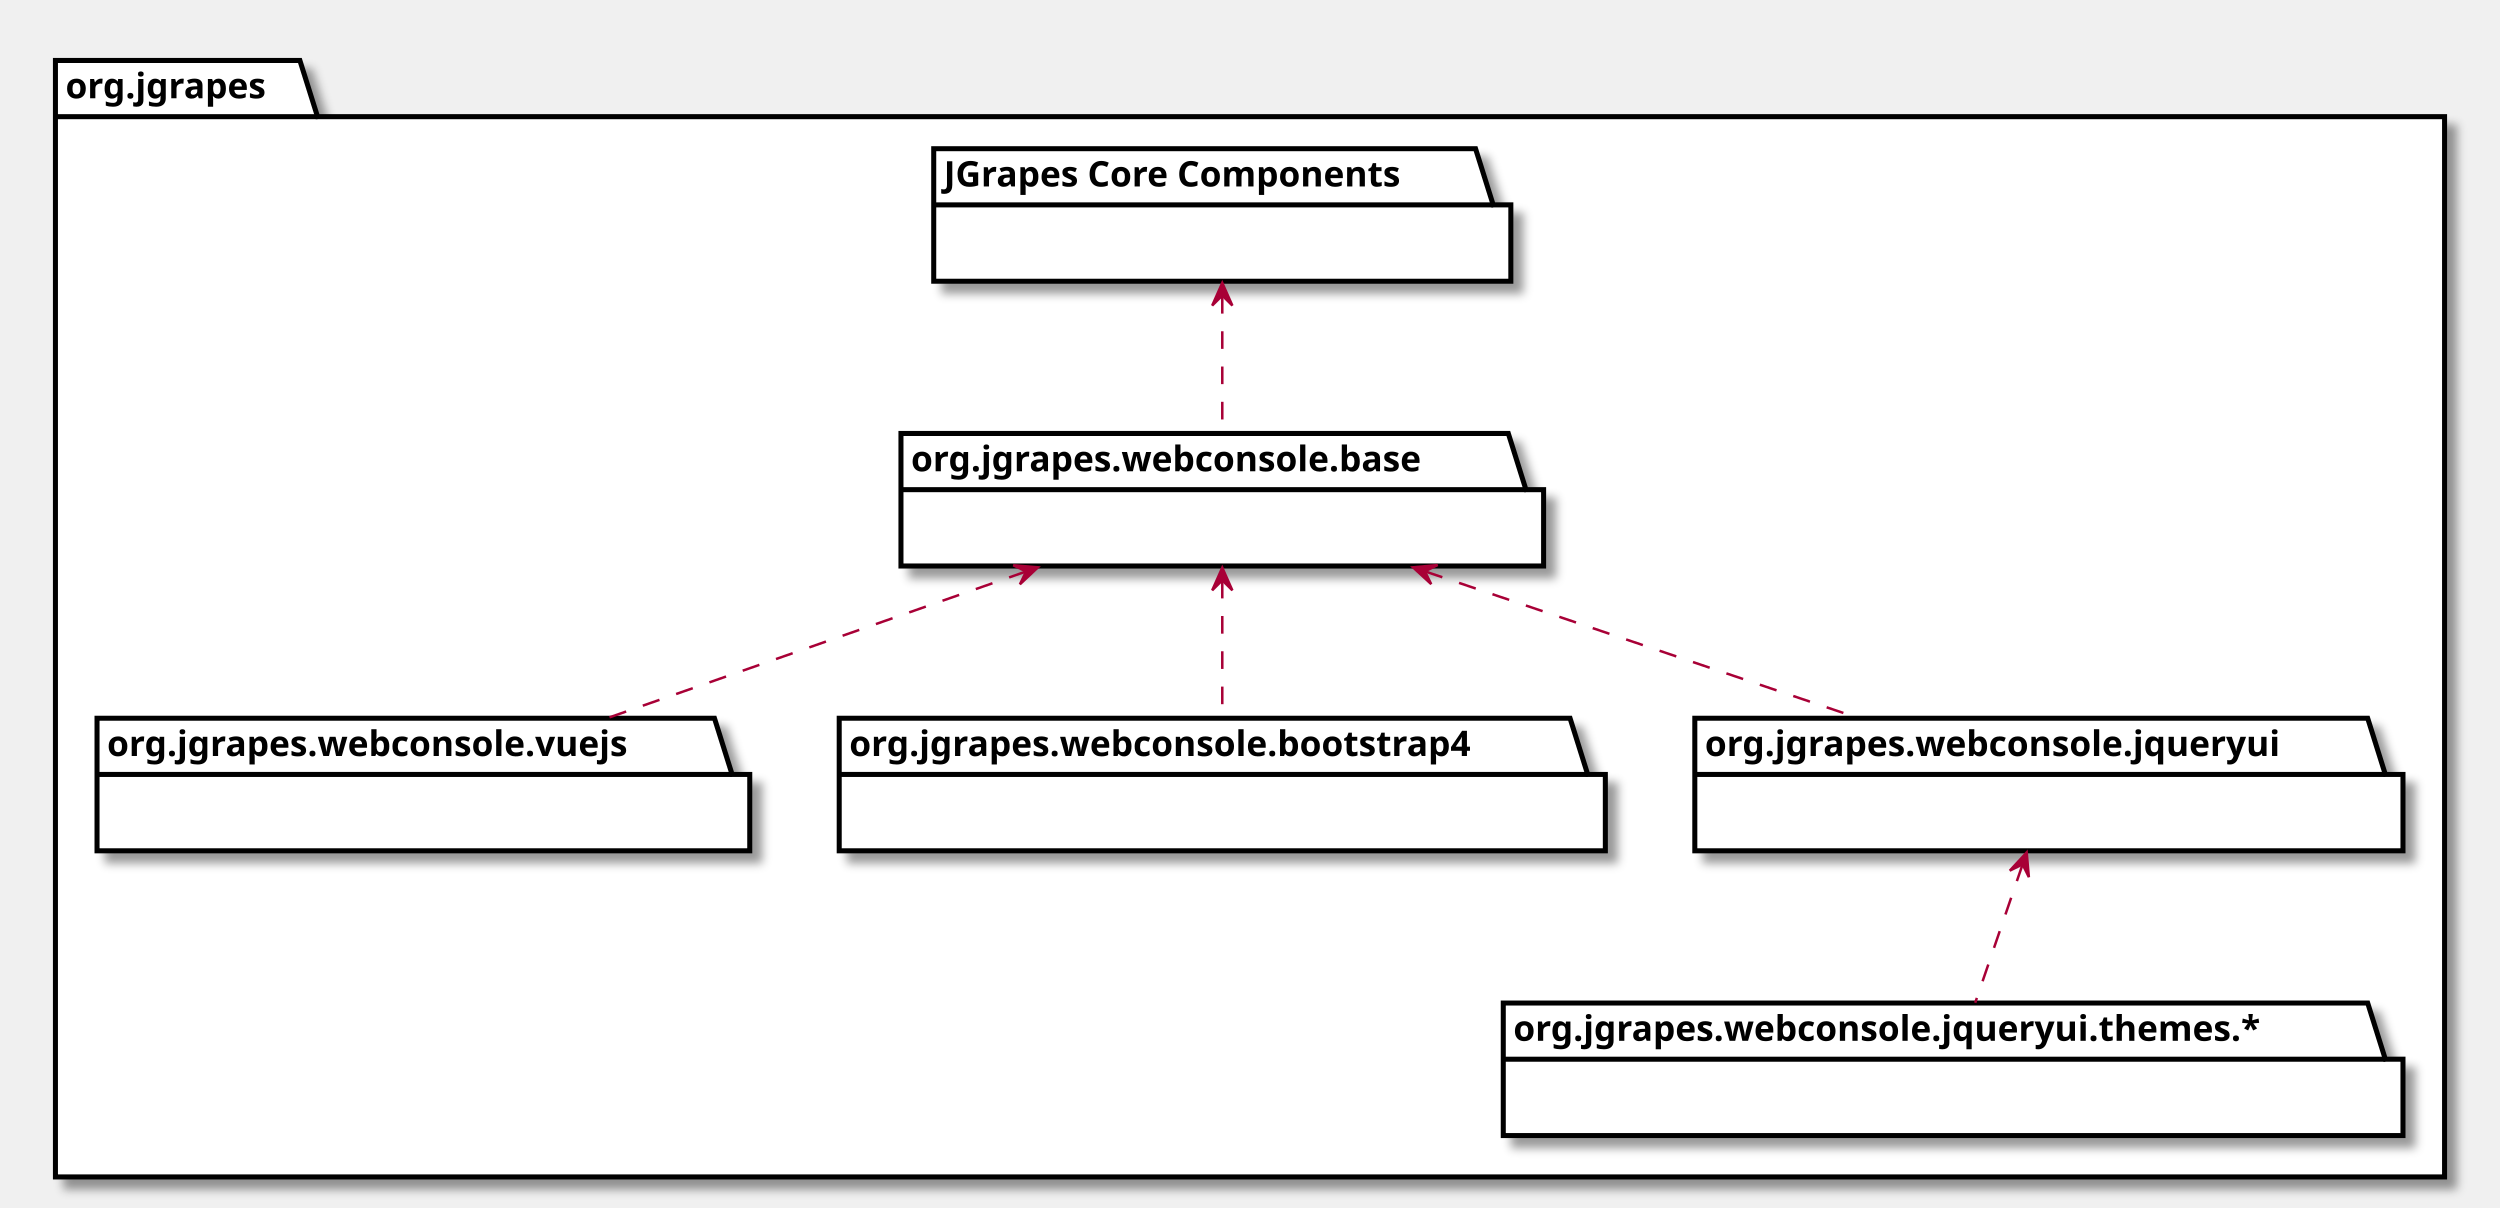
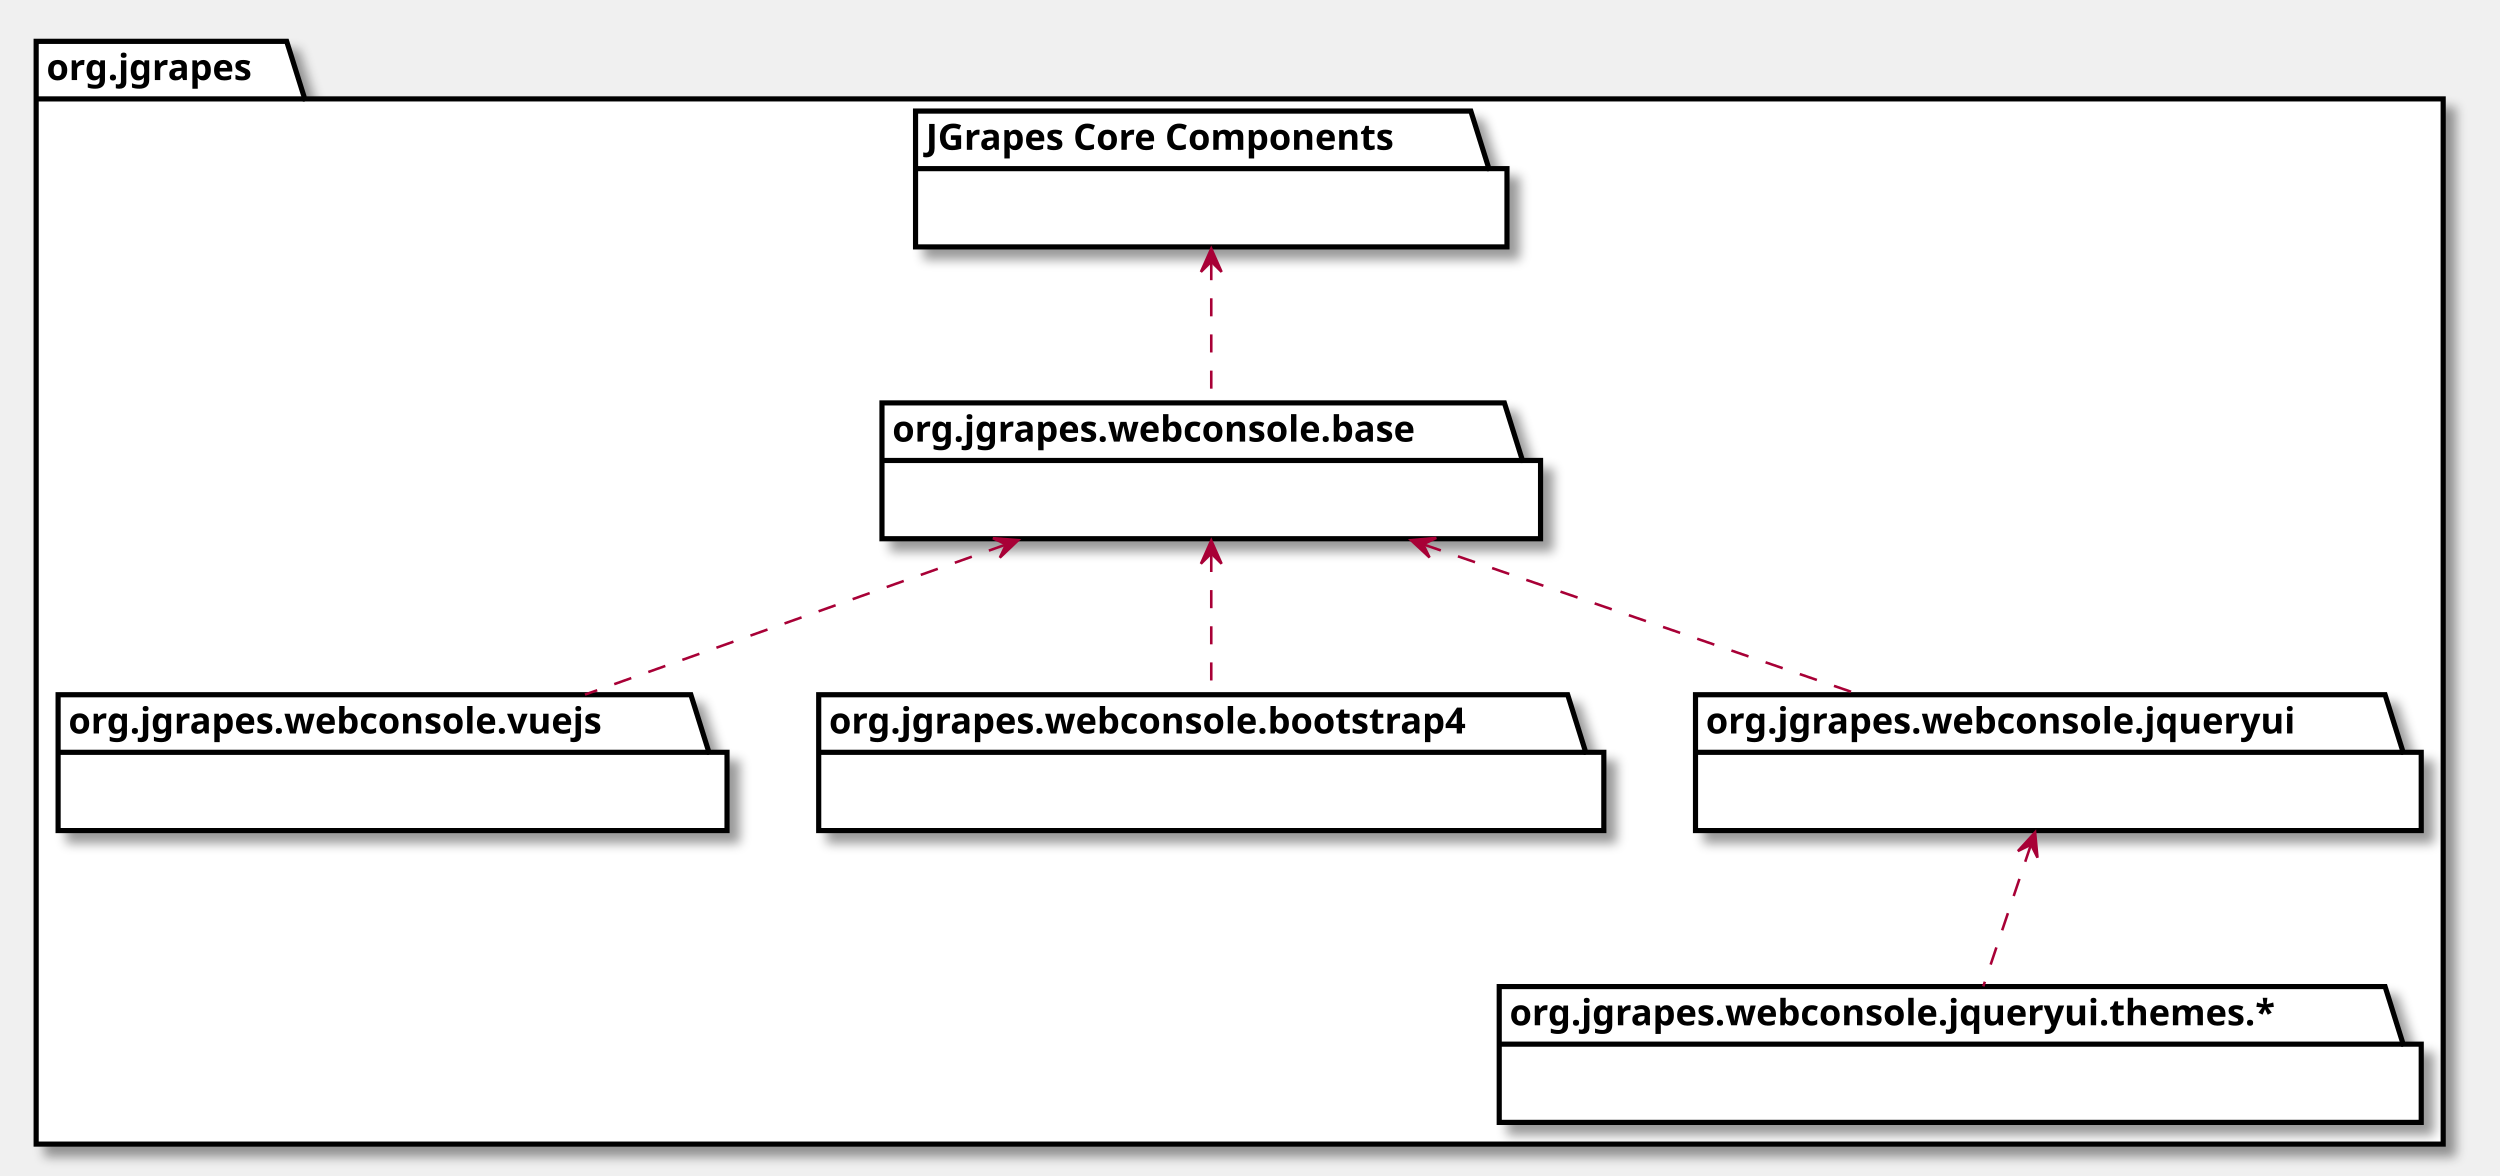
- <svg xmlns="http://www.w3.org/2000/svg" xmlns:xlink="http://www.w3.org/1999/xlink" contentScriptType="application/ecmascript" contentStyleType="text/css" height="479px" preserveAspectRatio="none" style="width:992px;height:479px;" version="1.1" viewBox="0 0 992 479" width="992px" zoomAndPan="magnify">
+ <svg xmlns="http://www.w3.org/2000/svg" xmlns:xlink="http://www.w3.org/1999/xlink" contentScriptType="application/ecmascript" contentStyleType="text/css" height="455px" preserveAspectRatio="none" style="width:968px;height:455px;" version="1.1" viewBox="0 0 968 455" width="968px" zoomAndPan="magnify">
  <defs>
    <filter height="300%" id="fx2p6i8b36v54" width="300%" x="-1" y="-1">
      <feGaussianBlur result="blurOut" stdDeviation="2.0" />
      <feColorMatrix in="blurOut" result="blurOut2" type="matrix" values="0 0 0 0 0 0 0 0 0 0 0 0 0 0 0 0 0 0 .4 0" />
      <feOffset dx="4.0" dy="4.0" in="blurOut2" result="blurOut3" />
      <feBlend in="SourceGraphic" in2="blurOut3" mode="normal" />
    </filter>
  </defs>
  <g>
-     <polygon fill="#FFFFFF" filter="url(#fx2p6i8b36v54)" points="22,24,119,24,126,46.297,970,46.297,970,467,22,467,22,24" style="stroke: #000000; stroke-width: 2.0;" />
-     <line style="stroke: #000000; stroke-width: 2.0;" x1="22" x2="126" y1="46.297" y2="46.297" />
-     <text fill="#000000" font-family="sans-serif" font-size="14" font-weight="bold" lengthAdjust="spacingAndGlyphs" textLength="91" x="26" y="38.995">org.jgrapes</text>
-     <polygon fill="#FFFFFF" filter="url(#fx2p6i8b36v54)" points="370.5,59,585.5,59,592.5,81.297,599.5,81.297,599.5,111.594,370.5,111.594,370.5,59" style="stroke: #000000; stroke-width: 2.0;" />
-     <line style="stroke: #000000; stroke-width: 2.0;" x1="370.5" x2="592.5" y1="81.297" y2="81.297" />
-     <text fill="#000000" font-family="sans-serif" font-size="14" font-weight="bold" lengthAdjust="spacingAndGlyphs" textLength="209" x="374.5" y="73.995">JGrapes Core Components</text>
+     <polygon fill="#FFFFFF" filter="url(#fx2p6i8b36v54)" points="14,16,111,16,118,38.297,946,38.297,946,443,14,443,14,16" style="stroke: #000000; stroke-width: 2.0;" />
+     <line style="stroke: #000000; stroke-width: 2.0;" x1="14" x2="118" y1="38.297" y2="38.297" />
+     <text fill="#000000" font-family="sans-serif" font-size="14" font-weight="bold" lengthAdjust="spacingAndGlyphs" textLength="91" x="18" y="30.995">org.jgrapes</text>
+     <polygon fill="#FFFFFF" filter="url(#fx2p6i8b36v54)" points="354.5,43,569.5,43,576.5,65.297,583.5,65.297,583.5,95.594,354.5,95.594,354.5,43" style="stroke: #000000; stroke-width: 2.0;" />
+     <line style="stroke: #000000; stroke-width: 2.0;" x1="354.5" x2="576.5" y1="65.297" y2="65.297" />
+     <text fill="#000000" font-family="sans-serif" font-size="14" font-weight="bold" lengthAdjust="spacingAndGlyphs" textLength="209" x="358.5" y="57.995">JGrapes Core Components</text>
    <a target="_parent" xlink:actuate="onRequest" xlink:href="org/jgrapes/webconsole/base/package-summary.html#package.description" xlink:show="new" xlink:title="org/jgrapes/webconsole/base/package-summary.html#package.description" xlink:type="simple">
-       <polygon fill="#FFFFFF" filter="url(#fx2p6i8b36v54)" points="357.5,172,598.5,172,605.5,194.297,612.5,194.297,612.5,224.594,357.5,224.594,357.5,172" style="stroke: #000000; stroke-width: 2.0;" />
-       <line style="stroke: #000000; stroke-width: 2.0;" x1="357.5" x2="605.5" y1="194.297" y2="194.297" />
-       <text fill="#000000" font-family="sans-serif" font-size="14" font-weight="bold" lengthAdjust="spacingAndGlyphs" textLength="235" x="361.5" y="186.995">org.jgrapes.webconsole.base</text>
+       <polygon fill="#FFFFFF" filter="url(#fx2p6i8b36v54)" points="341.5,156,582.5,156,589.5,178.297,596.5,178.297,596.5,208.594,341.5,208.594,341.5,156" style="stroke: #000000; stroke-width: 2.0;" />
+       <line style="stroke: #000000; stroke-width: 2.0;" x1="341.5" x2="589.5" y1="178.297" y2="178.297" />
+       <text fill="#000000" font-family="sans-serif" font-size="14" font-weight="bold" lengthAdjust="spacingAndGlyphs" textLength="235" x="345.5" y="170.995">org.jgrapes.webconsole.base</text>
    </a>
    <a target="_parent" xlink:actuate="onRequest" xlink:href="org/jgrapes/webconsole/vuejs/package-summary.html#package.description" xlink:show="new" xlink:title="org/jgrapes/webconsole/vuejs/package-summary.html#package.description" xlink:type="simple">
-       <polygon fill="#FFFFFF" filter="url(#fx2p6i8b36v54)" points="38.5,285,283.5,285,290.5,307.297,297.5,307.297,297.5,337.594,38.5,337.594,38.5,285" style="stroke: #000000; stroke-width: 2.0;" />
-       <line style="stroke: #000000; stroke-width: 2.0;" x1="38.5" x2="290.5" y1="307.297" y2="307.297" />
-       <text fill="#000000" font-family="sans-serif" font-size="14" font-weight="bold" lengthAdjust="spacingAndGlyphs" textLength="239" x="42.5" y="299.995">org.jgrapes.webconsole.vuejs</text>
+       <polygon fill="#FFFFFF" filter="url(#fx2p6i8b36v54)" points="22.5,269,267.5,269,274.5,291.297,281.5,291.297,281.5,321.594,22.5,321.594,22.5,269" style="stroke: #000000; stroke-width: 2.0;" />
+       <line style="stroke: #000000; stroke-width: 2.0;" x1="22.5" x2="274.5" y1="291.297" y2="291.297" />
+       <text fill="#000000" font-family="sans-serif" font-size="14" font-weight="bold" lengthAdjust="spacingAndGlyphs" textLength="239" x="26.5" y="283.995">org.jgrapes.webconsole.vuejs</text>
    </a>
    <a target="_parent" xlink:actuate="onRequest" xlink:href="org/jgrapes/webconsole/bootstrap4/package-summary.html#package.description" xlink:show="new" xlink:title="org/jgrapes/webconsole/bootstrap4/package-summary.html#package.description" xlink:type="simple">
-       <polygon fill="#FFFFFF" filter="url(#fx2p6i8b36v54)" points="333,285,623,285,630,307.297,637,307.297,637,337.594,333,337.594,333,285" style="stroke: #000000; stroke-width: 2.0;" />
-       <line style="stroke: #000000; stroke-width: 2.0;" x1="333" x2="630" y1="307.297" y2="307.297" />
-       <text fill="#000000" font-family="sans-serif" font-size="14" font-weight="bold" lengthAdjust="spacingAndGlyphs" textLength="284" x="337" y="299.995">org.jgrapes.webconsole.bootstrap4</text>
+       <polygon fill="#FFFFFF" filter="url(#fx2p6i8b36v54)" points="317,269,607,269,614,291.297,621,291.297,621,321.594,317,321.594,317,269" style="stroke: #000000; stroke-width: 2.0;" />
+       <line style="stroke: #000000; stroke-width: 2.0;" x1="317" x2="614" y1="291.297" y2="291.297" />
+       <text fill="#000000" font-family="sans-serif" font-size="14" font-weight="bold" lengthAdjust="spacingAndGlyphs" textLength="284" x="321" y="283.995">org.jgrapes.webconsole.bootstrap4</text>
    </a>
    <a target="_parent" xlink:actuate="onRequest" xlink:href="org/jgrapes/webconsole/jqueryui/package-summary.html#package.description" xlink:show="new" xlink:title="org/jgrapes/webconsole/jqueryui/package-summary.html#package.description" xlink:type="simple">
-       <polygon fill="#FFFFFF" filter="url(#fx2p6i8b36v54)" points="672.5,285,939.5,285,946.5,307.297,953.5,307.297,953.5,337.594,672.5,337.594,672.5,285" style="stroke: #000000; stroke-width: 2.0;" />
-       <line style="stroke: #000000; stroke-width: 2.0;" x1="672.5" x2="946.5" y1="307.297" y2="307.297" />
-       <text fill="#000000" font-family="sans-serif" font-size="14" font-weight="bold" lengthAdjust="spacingAndGlyphs" textLength="261" x="676.5" y="299.995">org.jgrapes.webconsole.jqueryui</text>
+       <polygon fill="#FFFFFF" filter="url(#fx2p6i8b36v54)" points="656.5,269,923.5,269,930.5,291.297,937.5,291.297,937.5,321.594,656.5,321.594,656.5,269" style="stroke: #000000; stroke-width: 2.0;" />
+       <line style="stroke: #000000; stroke-width: 2.0;" x1="656.5" x2="930.5" y1="291.297" y2="291.297" />
+       <text fill="#000000" font-family="sans-serif" font-size="14" font-weight="bold" lengthAdjust="spacingAndGlyphs" textLength="261" x="660.5" y="283.995">org.jgrapes.webconsole.jqueryui</text>
    </a>
-     <polygon fill="#FFFFFF" filter="url(#fx2p6i8b36v54)" points="596.5,398,939.5,398,946.5,420.297,953.5,420.297,953.5,450.594,596.5,450.594,596.5,398" style="stroke: #000000; stroke-width: 2.0;" />
-     <line style="stroke: #000000; stroke-width: 2.0;" x1="596.5" x2="946.5" y1="420.297" y2="420.297" />
-     <text fill="#000000" font-family="sans-serif" font-size="14" font-weight="bold" lengthAdjust="spacingAndGlyphs" textLength="337" x="600.5" y="412.995">org.jgrapes.webconsole.jqueryui.themes.*</text>
-     <path d="M485,117.434 C485,134.591 485,155.672 485,171.895 " fill="none" id="JGrapes Core Components-org.jgrapes.webconsole.base" style="stroke: #A80036; stroke-width: 1.0; stroke-dasharray: 7.0,7.0;" />
-     <polygon fill="#A80036" points="485,112.245,481,121.245,485,117.245,489,121.245,485,112.245" style="stroke: #A80036; stroke-width: 1.0;" />
-     <path d="M565.687,226.806 C618.129,244.553 686.046,267.537 737.435,284.928 " fill="none" id="org.jgrapes.webconsole.base-org.jgrapes.webconsole.jqueryui" style="stroke: #A80036; stroke-width: 1.0; stroke-dasharray: 7.0,7.0;" />
-     <polygon fill="#A80036" points="560.662,225.105,567.905,231.779,565.398,226.708,570.469,224.201,560.662,225.105" style="stroke: #A80036; stroke-width: 1.0;" />
-     <path d="M802.562,342.991 C796.661,360.227 789.368,381.532 783.766,397.895 " fill="none" id="org.jgrapes.webconsole.jqueryui-org.jgrapes.webconsole.jqueryui.themes.*" style="stroke: #A80036; stroke-width: 1.0; stroke-dasharray: 7.0,7.0;" />
-     <polygon fill="#A80036" points="804.187,338.245,797.487,345.464,802.567,342.975,805.056,348.055,804.187,338.245" style="stroke: #A80036; stroke-width: 1.0;" />
-     <path d="M485,230.434 C485,247.591 485,268.672 485,284.895 " fill="none" id="org.jgrapes.webconsole.base-org.jgrapes.webconsole.bootstrap4" style="stroke: #A80036; stroke-width: 1.0; stroke-dasharray: 7.0,7.0;" />
-     <polygon fill="#A80036" points="485,225.245,481,234.245,485,230.245,489,234.245,485,225.245" style="stroke: #A80036; stroke-width: 1.0;" />
-     <path d="M407.019,226.806 C356.336,244.553 290.696,267.537 241.03,284.928 " fill="none" id="org.jgrapes.webconsole.base-org.jgrapes.webconsole.vuejs" style="stroke: #A80036; stroke-width: 1.0; stroke-dasharray: 7.0,7.0;" />
-     <polygon fill="#A80036" points="411.876,225.105,402.06,224.305,407.157,226.758,404.704,231.855,411.876,225.105" style="stroke: #A80036; stroke-width: 1.0;" />
+     <polygon fill="#FFFFFF" filter="url(#fx2p6i8b36v54)" points="580.5,382,923.5,382,930.5,404.297,937.5,404.297,937.5,434.594,580.5,434.594,580.5,382" style="stroke: #000000; stroke-width: 2.0;" />
+     <line style="stroke: #000000; stroke-width: 2.0;" x1="580.5" x2="930.5" y1="404.297" y2="404.297" />
+     <text fill="#000000" font-family="sans-serif" font-size="14" font-weight="bold" lengthAdjust="spacingAndGlyphs" textLength="337" x="584.5" y="396.995">org.jgrapes.webconsole.jqueryui.themes.*</text>
+     <path d="M469,101.485 C469,118.677 469,139.625 469,155.913 " fill="none" id="JGrapes Core Components-org.jgrapes.webconsole.base" style="stroke: #A80036; stroke-width: 1.0; stroke-dasharray: 7.0,7.0;" />
+     <polygon fill="#A80036" points="469,96.279,465,105.279,469,101.279,473,105.279,469,96.279" style="stroke: #A80036; stroke-width: 1.0;" />
+     <path d="M551.273,210.844 C602.975,228.656 669.236,251.484 719.919,268.945 " fill="none" id="org.jgrapes.webconsole.base-org.jgrapes.webconsole.jqueryui" style="stroke: #A80036; stroke-width: 1.0; stroke-dasharray: 7.0,7.0;" />
+     <polygon fill="#A80036" points="546.316,209.136,553.522,215.85,551.043,210.765,556.128,208.286,546.316,209.136" style="stroke: #A80036; stroke-width: 1.0;" />
+     <path d="M786.393,327.041 C780.584,344.315 773.465,365.485 767.941,381.913 " fill="none" id="org.jgrapes.webconsole.jqueryui-org.jgrapes.webconsole.jqueryui.themes.*" style="stroke: #A80036; stroke-width: 1.0; stroke-dasharray: 7.0,7.0;" />
+     <polygon fill="#A80036" points="787.995,322.279,781.334,329.535,786.401,327.019,788.917,332.085,787.995,322.279" style="stroke: #A80036; stroke-width: 1.0;" />
+     <path d="M469,214.485 C469,231.677 469,252.625 469,268.913 " fill="none" id="org.jgrapes.webconsole.base-org.jgrapes.webconsole.bootstrap4" style="stroke: #A80036; stroke-width: 1.0; stroke-dasharray: 7.0,7.0;" />
+     <polygon fill="#A80036" points="469,209.279,465,218.279,469,214.279,473,218.279,469,209.279" style="stroke: #A80036; stroke-width: 1.0;" />
+     <path d="M389.486,210.844 C339.518,228.656 275.479,251.484 226.496,268.945 " fill="none" id="org.jgrapes.webconsole.base-org.jgrapes.webconsole.vuejs" style="stroke: #A80036; stroke-width: 1.0; stroke-dasharray: 7.0,7.0;" />
+     <polygon fill="#A80036" points="394.277,209.136,384.456,208.391,389.567,210.815,387.142,215.926,394.277,209.136" style="stroke: #A80036; stroke-width: 1.0;" />
  </g>
</svg>
